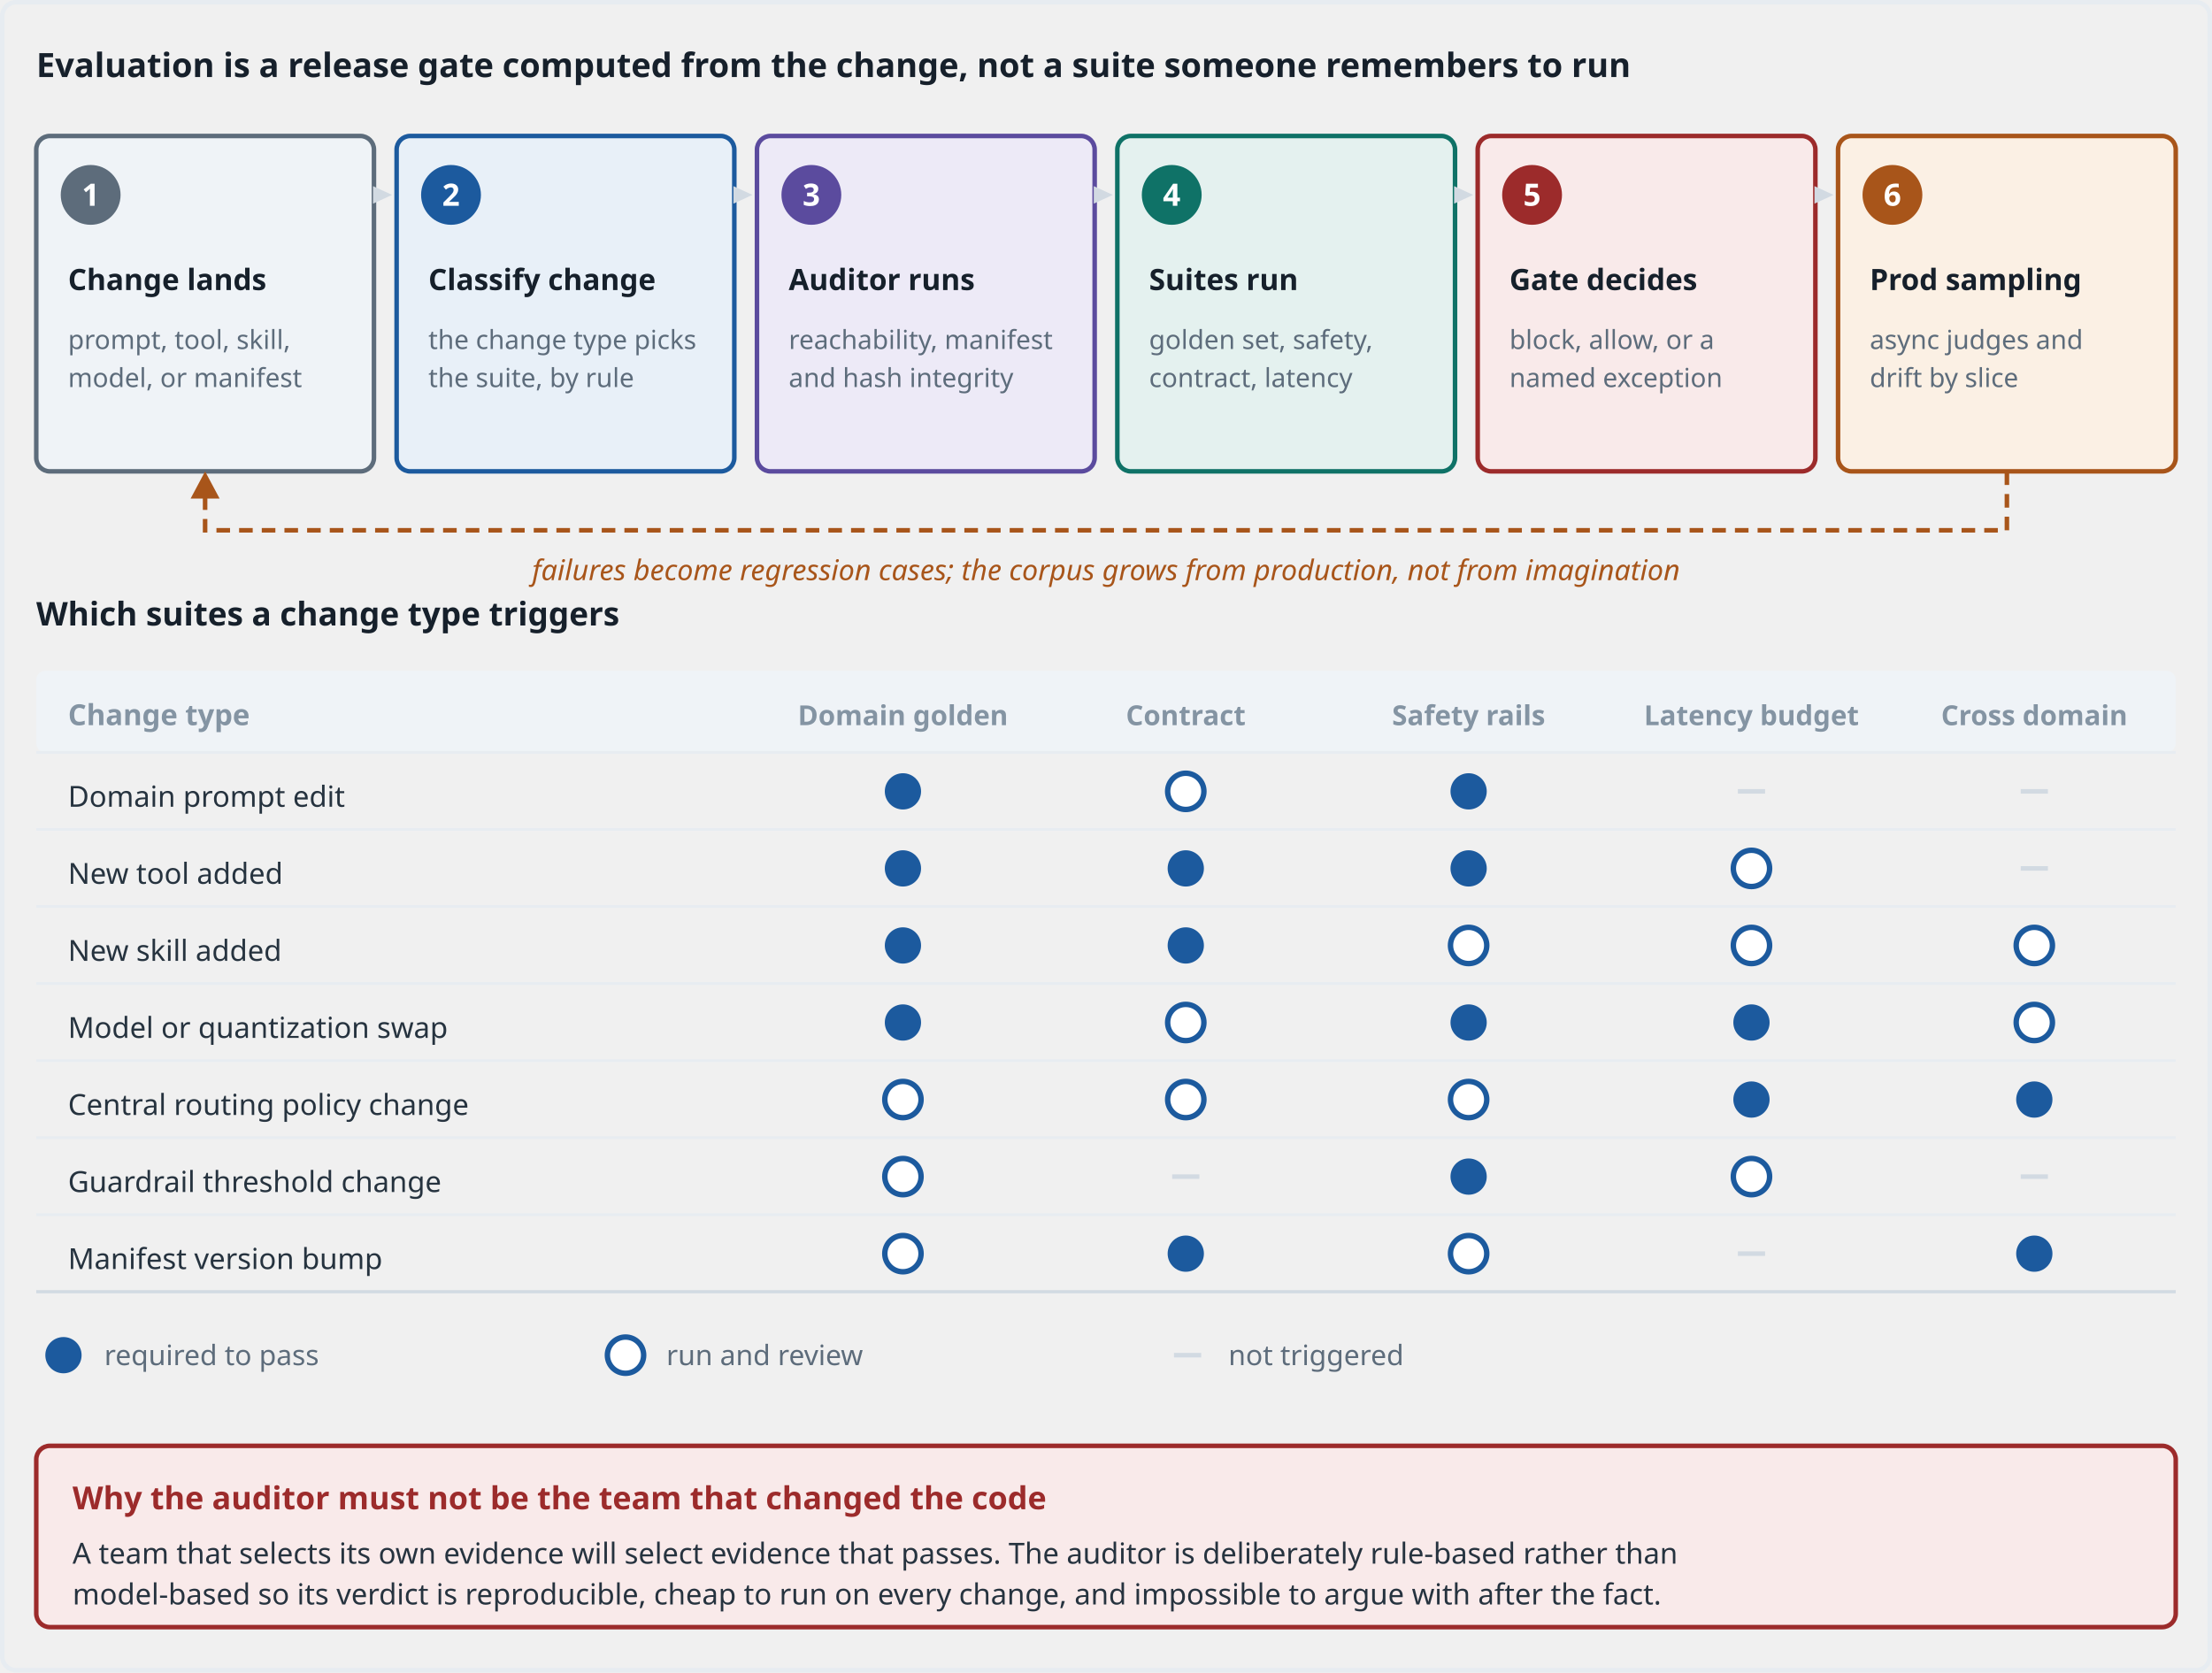
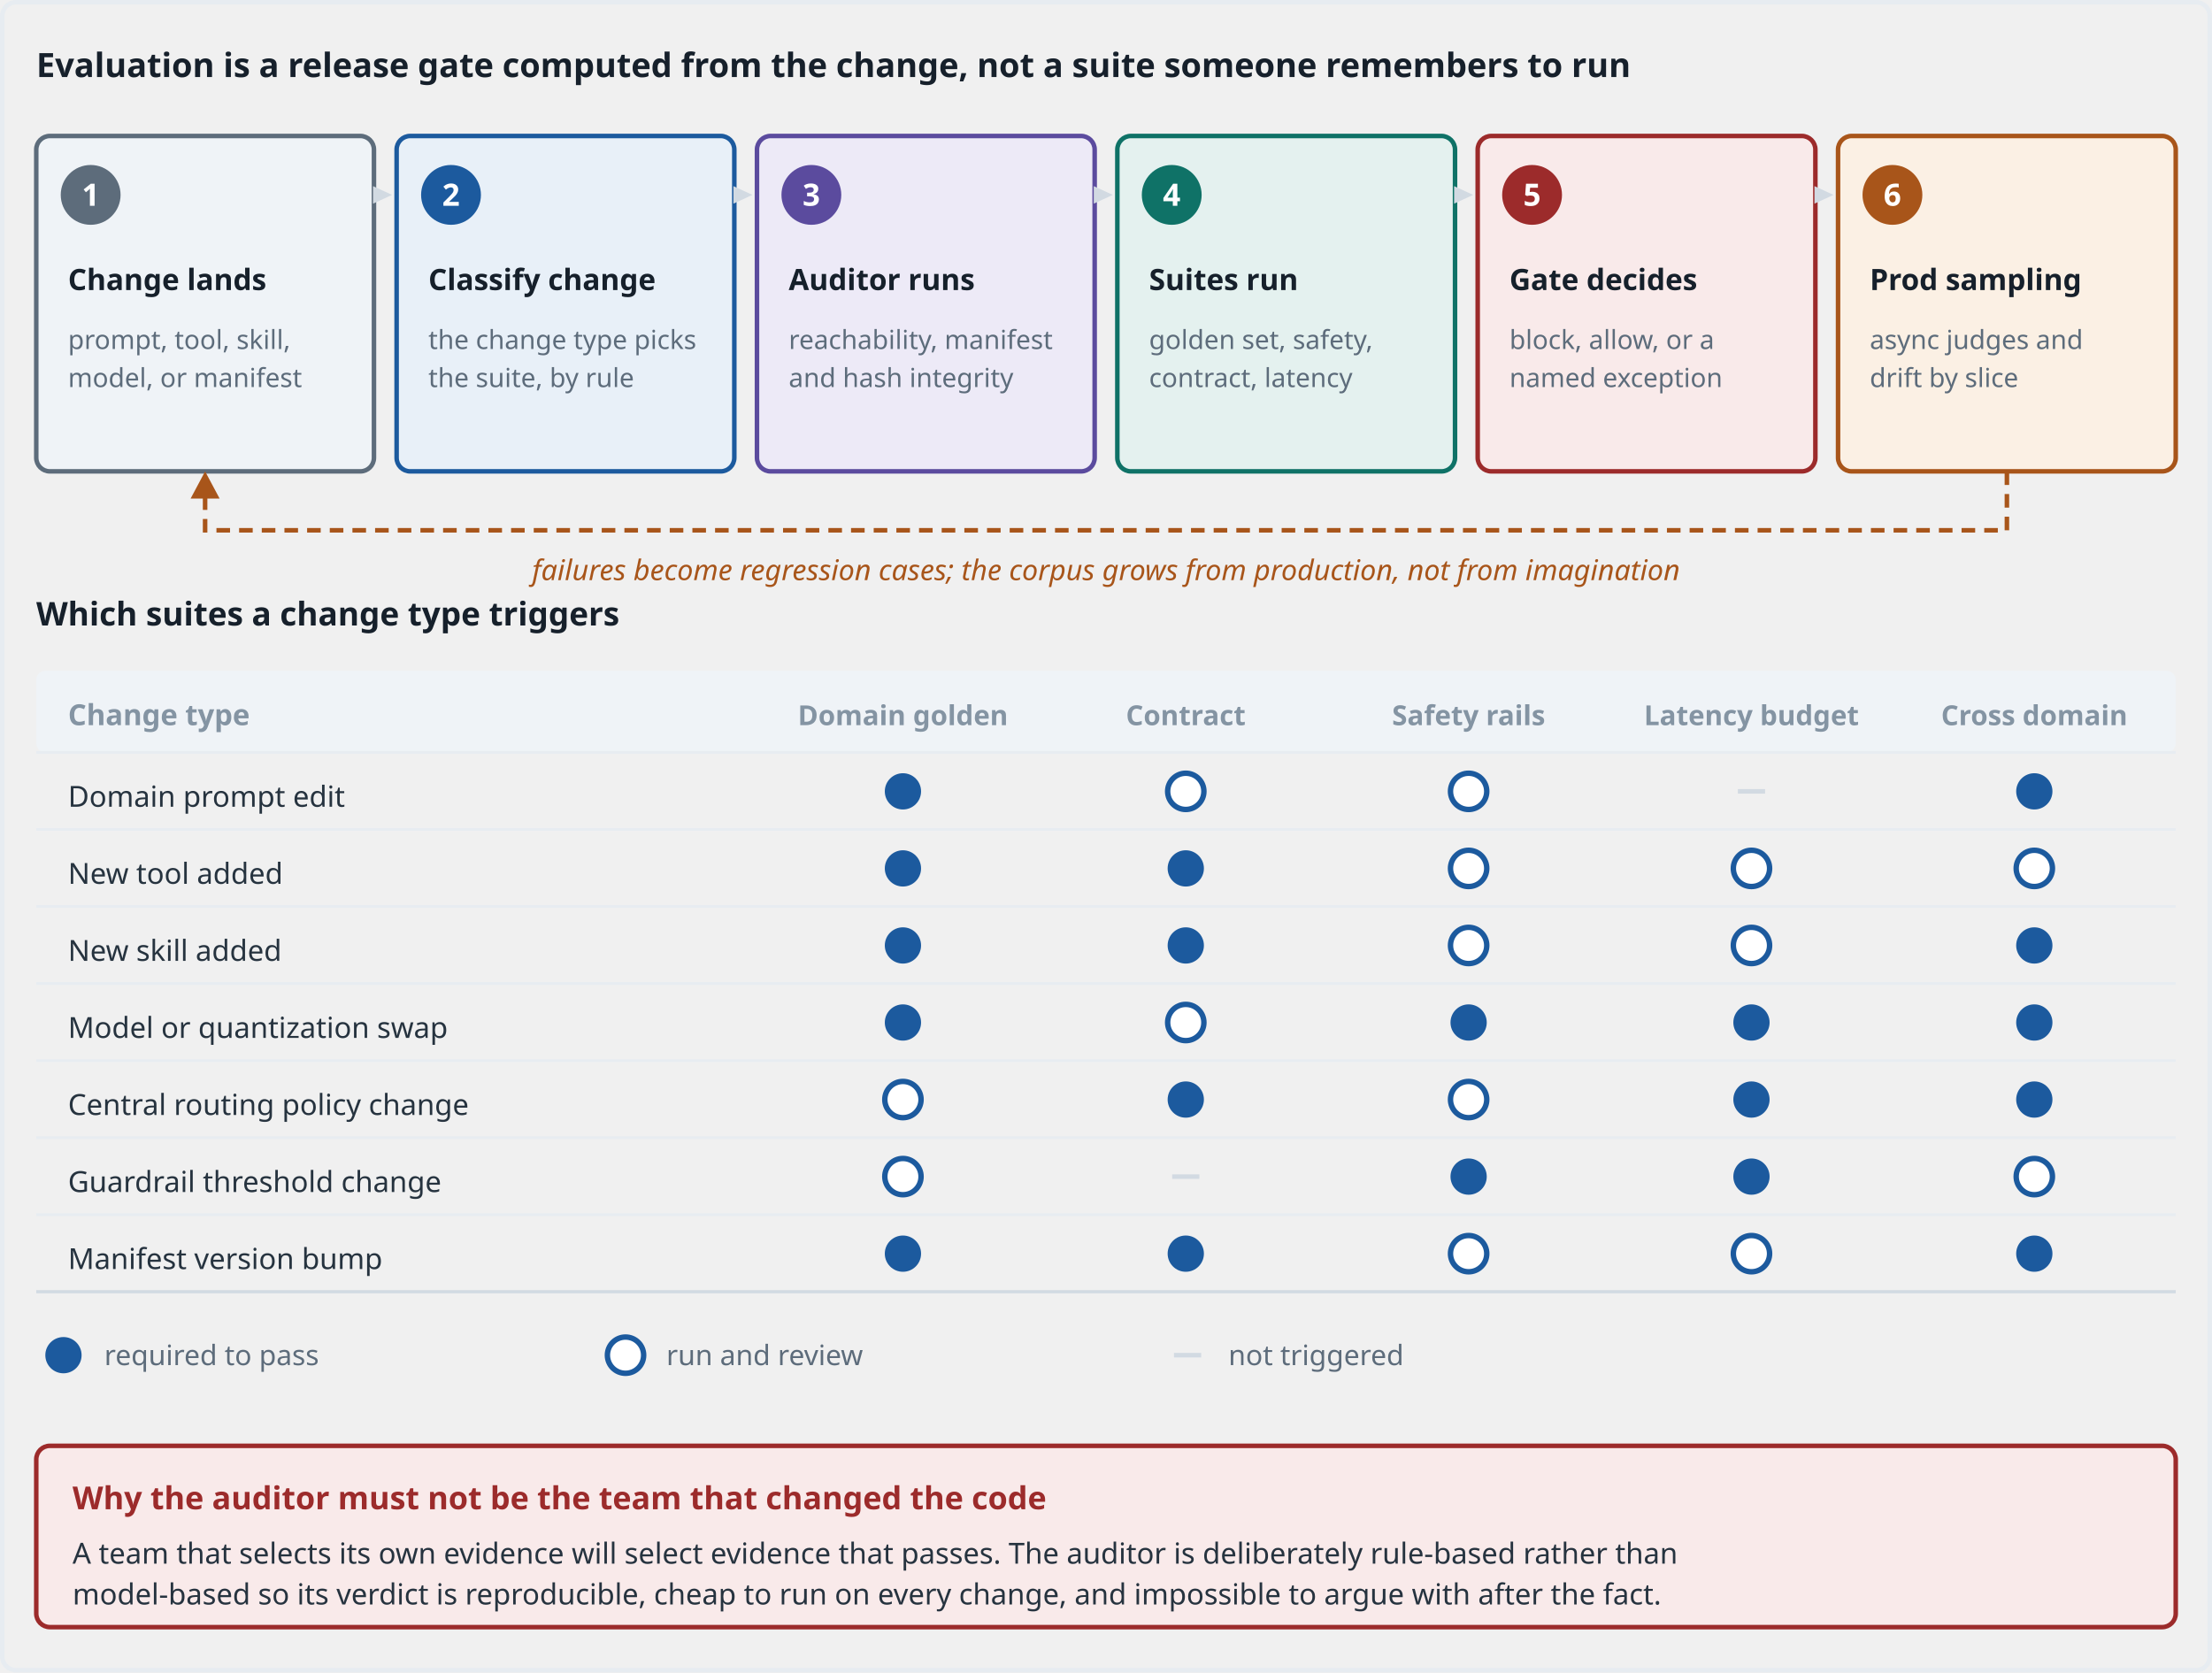
<svg xmlns="http://www.w3.org/2000/svg" width="488" height="369" viewBox="0 0 488 369">
  <text x="8" y="17" font-family="WPSans" font-size="7.4" fill="#16202B" font-weight="bold">Evaluation is a release gate computed from the change, not a suite someone remembers to run</text>
  <rect x="8" y="30" width="74.5" height="74" fill="#EFF3F7" rx="3" stroke="#5D6C7B" stroke-width="1" />
  <circle cx="20" cy="43" r="6.6" fill="#5D6C7B" />
  <text x="20" y="45.4" font-family="WPSans" font-size="6.8" fill="#FFFFFF" text-anchor="middle" font-weight="bold">1</text>
  <text x="15" y="64" font-family="WPSans" font-size="6.5" fill="#16202B" font-weight="bold">Change lands</text>
  <text x="15" y="77" font-family="WPSans" font-size="5.8" fill="#5D6C7B">prompt, tool, skill,</text>
  <text x="15" y="85.4" font-family="WPSans" font-size="5.8" fill="#5D6C7B">model, or manifest</text>
  <rect x="87.5" y="30" width="74.5" height="74" fill="#E8F0F8" rx="3" stroke="#1C5A9E" stroke-width="1" />
  <circle cx="99.5" cy="43" r="6.6" fill="#1C5A9E" />
  <text x="99.5" y="45.4" font-family="WPSans" font-size="6.8" fill="#FFFFFF" text-anchor="middle" font-weight="bold">2</text>
  <text x="94.5" y="64" font-family="WPSans" font-size="6.5" fill="#16202B" font-weight="bold">Classify change</text>
  <text x="94.5" y="77" font-family="WPSans" font-size="5.8" fill="#5D6C7B">the change type picks</text>
  <text x="94.5" y="85.4" font-family="WPSans" font-size="5.8" fill="#5D6C7B">the suite, by rule</text>
  <line x1="82.5" y1="43" x2="82.636" y2="43" stroke="#D2DAE2" stroke-width="1" />
  <polygon points="86.5,43 82.3,44.932 82.3,41.068" fill="#D2DAE2" />
  <rect x="167" y="30" width="74.5" height="74" fill="#EDEAF7" rx="3" stroke="#5B4B9E" stroke-width="1" />
  <circle cx="179" cy="43" r="6.6" fill="#5B4B9E" />
  <text x="179" y="45.4" font-family="WPSans" font-size="6.8" fill="#FFFFFF" text-anchor="middle" font-weight="bold">3</text>
  <text x="174" y="64" font-family="WPSans" font-size="6.5" fill="#16202B" font-weight="bold">Auditor runs</text>
  <text x="174" y="77" font-family="WPSans" font-size="5.8" fill="#5D6C7B">reachability, manifest</text>
  <text x="174" y="85.4" font-family="WPSans" font-size="5.8" fill="#5D6C7B">and hash integrity</text>
  <line x1="162" y1="43" x2="162.136" y2="43" stroke="#D2DAE2" stroke-width="1" />
  <polygon points="166,43 161.8,44.932 161.8,41.068" fill="#D2DAE2" />
  <rect x="246.5" y="30" width="74.5" height="74" fill="#E4F1EF" rx="3" stroke="#0F7267" stroke-width="1" />
  <circle cx="258.5" cy="43" r="6.6" fill="#0F7267" />
  <text x="258.5" y="45.4" font-family="WPSans" font-size="6.8" fill="#FFFFFF" text-anchor="middle" font-weight="bold">4</text>
  <text x="253.5" y="64" font-family="WPSans" font-size="6.5" fill="#16202B" font-weight="bold">Suites run</text>
  <text x="253.5" y="77" font-family="WPSans" font-size="5.8" fill="#5D6C7B">golden set, safety,</text>
  <text x="253.5" y="85.4" font-family="WPSans" font-size="5.8" fill="#5D6C7B">contract, latency</text>
  <line x1="241.5" y1="43" x2="241.636" y2="43" stroke="#D2DAE2" stroke-width="1" />
  <polygon points="245.5,43 241.3,44.932 241.3,41.068" fill="#D2DAE2" />
  <rect x="326" y="30" width="74.5" height="74" fill="#F9EAEA" rx="3" stroke="#9C2B2B" stroke-width="1" />
  <circle cx="338" cy="43" r="6.6" fill="#9C2B2B" />
  <text x="338" y="45.4" font-family="WPSans" font-size="6.8" fill="#FFFFFF" text-anchor="middle" font-weight="bold">5</text>
  <text x="333" y="64" font-family="WPSans" font-size="6.5" fill="#16202B" font-weight="bold">Gate decides</text>
  <text x="333" y="77" font-family="WPSans" font-size="5.8" fill="#5D6C7B">block, allow, or a</text>
  <text x="333" y="85.4" font-family="WPSans" font-size="5.8" fill="#5D6C7B">named exception</text>
  <line x1="321" y1="43" x2="321.136" y2="43" stroke="#D2DAE2" stroke-width="1" />
  <polygon points="325,43 320.8,44.932 320.8,41.068" fill="#D2DAE2" />
  <rect x="405.5" y="30" width="74.5" height="74" fill="#FBF0E4" rx="3" stroke="#A8551A" stroke-width="1" />
  <circle cx="417.5" cy="43" r="6.6" fill="#A8551A" />
  <text x="417.5" y="45.4" font-family="WPSans" font-size="6.8" fill="#FFFFFF" text-anchor="middle" font-weight="bold">6</text>
  <text x="412.5" y="64" font-family="WPSans" font-size="6.5" fill="#16202B" font-weight="bold">Prod sampling</text>
  <text x="412.5" y="77" font-family="WPSans" font-size="5.8" fill="#5D6C7B">async judges and</text>
  <text x="412.5" y="85.4" font-family="WPSans" font-size="5.8" fill="#5D6C7B">drift by slice</text>
  <line x1="400.5" y1="43" x2="400.636" y2="43" stroke="#D2DAE2" stroke-width="1" />
  <polygon points="404.5,43 400.3,44.932 400.3,41.068" fill="#D2DAE2" />
  <polyline points="442.75,104 442.75,117 45.25,117 45.25,108" fill="none" stroke="#A8551A" stroke-width="1" stroke-dasharray="3,2" />
  <polygon points="45.25,104 42.05,110 48.45,110" fill="#A8551A" />
  <text x="244" y="128" font-family="WPSans" font-size="6.3" fill="#A8551A" text-anchor="middle" font-style="italic">failures become regression cases; the corpus grows from production, not from imagination</text>
  <text x="8" y="138" font-family="WPSans" font-size="7.2" fill="#16202B" font-weight="bold">Which suites a change type triggers</text>
  <rect x="8" y="148" width="472" height="18" fill="#EFF3F7" rx="2" />
  <text x="15" y="160" font-family="WPSans" font-size="6.4" fill="#8494A3" font-weight="bold">Change type</text>
  <text x="199.2" y="160" font-family="WPSans" font-size="6.1" fill="#8494A3" text-anchor="middle" font-weight="bold">Domain golden</text>
  <text x="261.6" y="160" font-family="WPSans" font-size="6.1" fill="#8494A3" text-anchor="middle" font-weight="bold">Contract</text>
  <text x="324" y="160" font-family="WPSans" font-size="6.1" fill="#8494A3" text-anchor="middle" font-weight="bold">Safety rails</text>
  <text x="386.4" y="160" font-family="WPSans" font-size="6.1" fill="#8494A3" text-anchor="middle" font-weight="bold">Latency budget</text>
  <text x="448.8" y="160" font-family="WPSans" font-size="6.1" fill="#8494A3" text-anchor="middle" font-weight="bold">Cross domain</text>
  <line x1="8" y1="166" x2="480" y2="166" stroke="#E7ECF1" stroke-width="0.6" />
  <text x="15" y="178" font-family="WPSans" font-size="6.4" fill="#26333F">Domain prompt edit</text>
  <circle cx="199.2" cy="174.6" r="4" fill="#1C5A9E" />
  <circle cx="261.6" cy="174.6" r="4" fill="#FFFFFF" stroke="#1C5A9E" stroke-width="1.2" />
-   <circle cx="324" cy="174.6" r="4" fill="#1C5A9E" />
+   <circle cx="324" cy="174.6" r="4" fill="#FFFFFF" stroke="#1C5A9E" stroke-width="1.2" />
  <line x1="383.4" y1="174.6" x2="389.4" y2="174.6" stroke="#D2DAE2" stroke-width="1" />
-   <line x1="445.8" y1="174.6" x2="451.8" y2="174.6" stroke="#D2DAE2" stroke-width="1" />
+   <circle cx="448.8" cy="174.6" r="4" fill="#1C5A9E" />
  <line x1="8" y1="183" x2="480" y2="183" stroke="#E7ECF1" stroke-width="0.6" />
  <text x="15" y="195" font-family="WPSans" font-size="6.4" fill="#26333F">New tool added</text>
  <circle cx="199.2" cy="191.6" r="4" fill="#1C5A9E" />
  <circle cx="261.6" cy="191.6" r="4" fill="#1C5A9E" />
-   <circle cx="324" cy="191.6" r="4" fill="#1C5A9E" />
+   <circle cx="324" cy="191.6" r="4" fill="#FFFFFF" stroke="#1C5A9E" stroke-width="1.2" />
  <circle cx="386.4" cy="191.6" r="4" fill="#FFFFFF" stroke="#1C5A9E" stroke-width="1.2" />
-   <line x1="445.8" y1="191.6" x2="451.8" y2="191.6" stroke="#D2DAE2" stroke-width="1" />
+   <circle cx="448.8" cy="191.6" r="4" fill="#FFFFFF" stroke="#1C5A9E" stroke-width="1.2" />
  <line x1="8" y1="200" x2="480" y2="200" stroke="#E7ECF1" stroke-width="0.6" />
  <text x="15" y="212" font-family="WPSans" font-size="6.4" fill="#26333F">New skill added</text>
  <circle cx="199.2" cy="208.6" r="4" fill="#1C5A9E" />
  <circle cx="261.6" cy="208.6" r="4" fill="#1C5A9E" />
  <circle cx="324" cy="208.6" r="4" fill="#FFFFFF" stroke="#1C5A9E" stroke-width="1.2" />
  <circle cx="386.4" cy="208.6" r="4" fill="#FFFFFF" stroke="#1C5A9E" stroke-width="1.2" />
-   <circle cx="448.8" cy="208.6" r="4" fill="#FFFFFF" stroke="#1C5A9E" stroke-width="1.2" />
+   <circle cx="448.8" cy="208.6" r="4" fill="#1C5A9E" />
  <line x1="8" y1="217" x2="480" y2="217" stroke="#E7ECF1" stroke-width="0.6" />
  <text x="15" y="229" font-family="WPSans" font-size="6.4" fill="#26333F">Model or quantization swap</text>
  <circle cx="199.2" cy="225.6" r="4" fill="#1C5A9E" />
  <circle cx="261.6" cy="225.6" r="4" fill="#FFFFFF" stroke="#1C5A9E" stroke-width="1.2" />
  <circle cx="324" cy="225.6" r="4" fill="#1C5A9E" />
  <circle cx="386.4" cy="225.6" r="4" fill="#1C5A9E" />
-   <circle cx="448.8" cy="225.6" r="4" fill="#FFFFFF" stroke="#1C5A9E" stroke-width="1.2" />
+   <circle cx="448.8" cy="225.6" r="4" fill="#1C5A9E" />
  <line x1="8" y1="234" x2="480" y2="234" stroke="#E7ECF1" stroke-width="0.6" />
  <text x="15" y="246" font-family="WPSans" font-size="6.4" fill="#26333F">Central routing policy change</text>
  <circle cx="199.2" cy="242.6" r="4" fill="#FFFFFF" stroke="#1C5A9E" stroke-width="1.2" />
-   <circle cx="261.6" cy="242.6" r="4" fill="#FFFFFF" stroke="#1C5A9E" stroke-width="1.2" />
+   <circle cx="261.6" cy="242.6" r="4" fill="#1C5A9E" />
  <circle cx="324" cy="242.6" r="4" fill="#FFFFFF" stroke="#1C5A9E" stroke-width="1.2" />
  <circle cx="386.4" cy="242.6" r="4" fill="#1C5A9E" />
  <circle cx="448.8" cy="242.6" r="4" fill="#1C5A9E" />
  <line x1="8" y1="251" x2="480" y2="251" stroke="#E7ECF1" stroke-width="0.6" />
  <text x="15" y="263" font-family="WPSans" font-size="6.4" fill="#26333F">Guardrail threshold change</text>
  <circle cx="199.2" cy="259.6" r="4" fill="#FFFFFF" stroke="#1C5A9E" stroke-width="1.2" />
  <line x1="258.6" y1="259.6" x2="264.6" y2="259.6" stroke="#D2DAE2" stroke-width="1" />
  <circle cx="324" cy="259.6" r="4" fill="#1C5A9E" />
-   <circle cx="386.4" cy="259.6" r="4" fill="#FFFFFF" stroke="#1C5A9E" stroke-width="1.2" />
-   <line x1="445.8" y1="259.6" x2="451.8" y2="259.6" stroke="#D2DAE2" stroke-width="1" />
+   <circle cx="386.4" cy="259.6" r="4" fill="#1C5A9E" />
+   <circle cx="448.8" cy="259.6" r="4" fill="#FFFFFF" stroke="#1C5A9E" stroke-width="1.2" />
  <line x1="8" y1="268" x2="480" y2="268" stroke="#E7ECF1" stroke-width="0.6" />
  <text x="15" y="280" font-family="WPSans" font-size="6.4" fill="#26333F">Manifest version bump</text>
-   <circle cx="199.2" cy="276.6" r="4" fill="#FFFFFF" stroke="#1C5A9E" stroke-width="1.2" />
+   <circle cx="199.2" cy="276.6" r="4" fill="#1C5A9E" />
  <circle cx="261.6" cy="276.6" r="4" fill="#1C5A9E" />
  <circle cx="324" cy="276.6" r="4" fill="#FFFFFF" stroke="#1C5A9E" stroke-width="1.2" />
-   <line x1="383.4" y1="276.6" x2="389.4" y2="276.6" stroke="#D2DAE2" stroke-width="1" />
+   <circle cx="386.4" cy="276.6" r="4" fill="#FFFFFF" stroke="#1C5A9E" stroke-width="1.2" />
  <circle cx="448.8" cy="276.6" r="4" fill="#1C5A9E" />
  <line x1="8" y1="285" x2="480" y2="285" stroke="#D2DAE2" stroke-width="0.7" />
  <circle cx="14" cy="299" r="4" fill="#1C5A9E" />
  <text x="23" y="301.2" font-family="WPSans" font-size="6.2" fill="#5D6C7B">required to pass</text>
  <circle cx="138" cy="299" r="4" fill="#FFFFFF" stroke="#1C5A9E" stroke-width="1.2" />
  <text x="147" y="301.2" font-family="WPSans" font-size="6.2" fill="#5D6C7B">run and review</text>
  <line x1="259" y1="299" x2="265" y2="299" stroke="#D2DAE2" stroke-width="1" />
  <text x="271" y="301.2" font-family="WPSans" font-size="6.2" fill="#5D6C7B">not triggered</text>
  <rect x="8" y="319" width="472" height="40" fill="#F9EAEA" rx="3" stroke="#9C2B2B" stroke-width="1" />
  <text x="16" y="333" font-family="WPSans" font-size="7" fill="#9C2B2B" font-weight="bold">Why the auditor must not be the team that changed the code</text>
  <text x="16" y="345" font-family="WPSans" font-size="6.4" fill="#26333F">A team that selects its own evidence will select evidence that passes. The auditor is deliberately rule-based rather than</text>
  <text x="16" y="354" font-family="WPSans" font-size="6.4" fill="#26333F">model-based so its verdict is reproducible, cheap to run on every change, and impossible to argue with after the fact.</text>
  <rect x="0.5" y="0.5" width="487" height="368" fill="none" rx="3" stroke="#E7ECF1" stroke-width="1" />
</svg>
